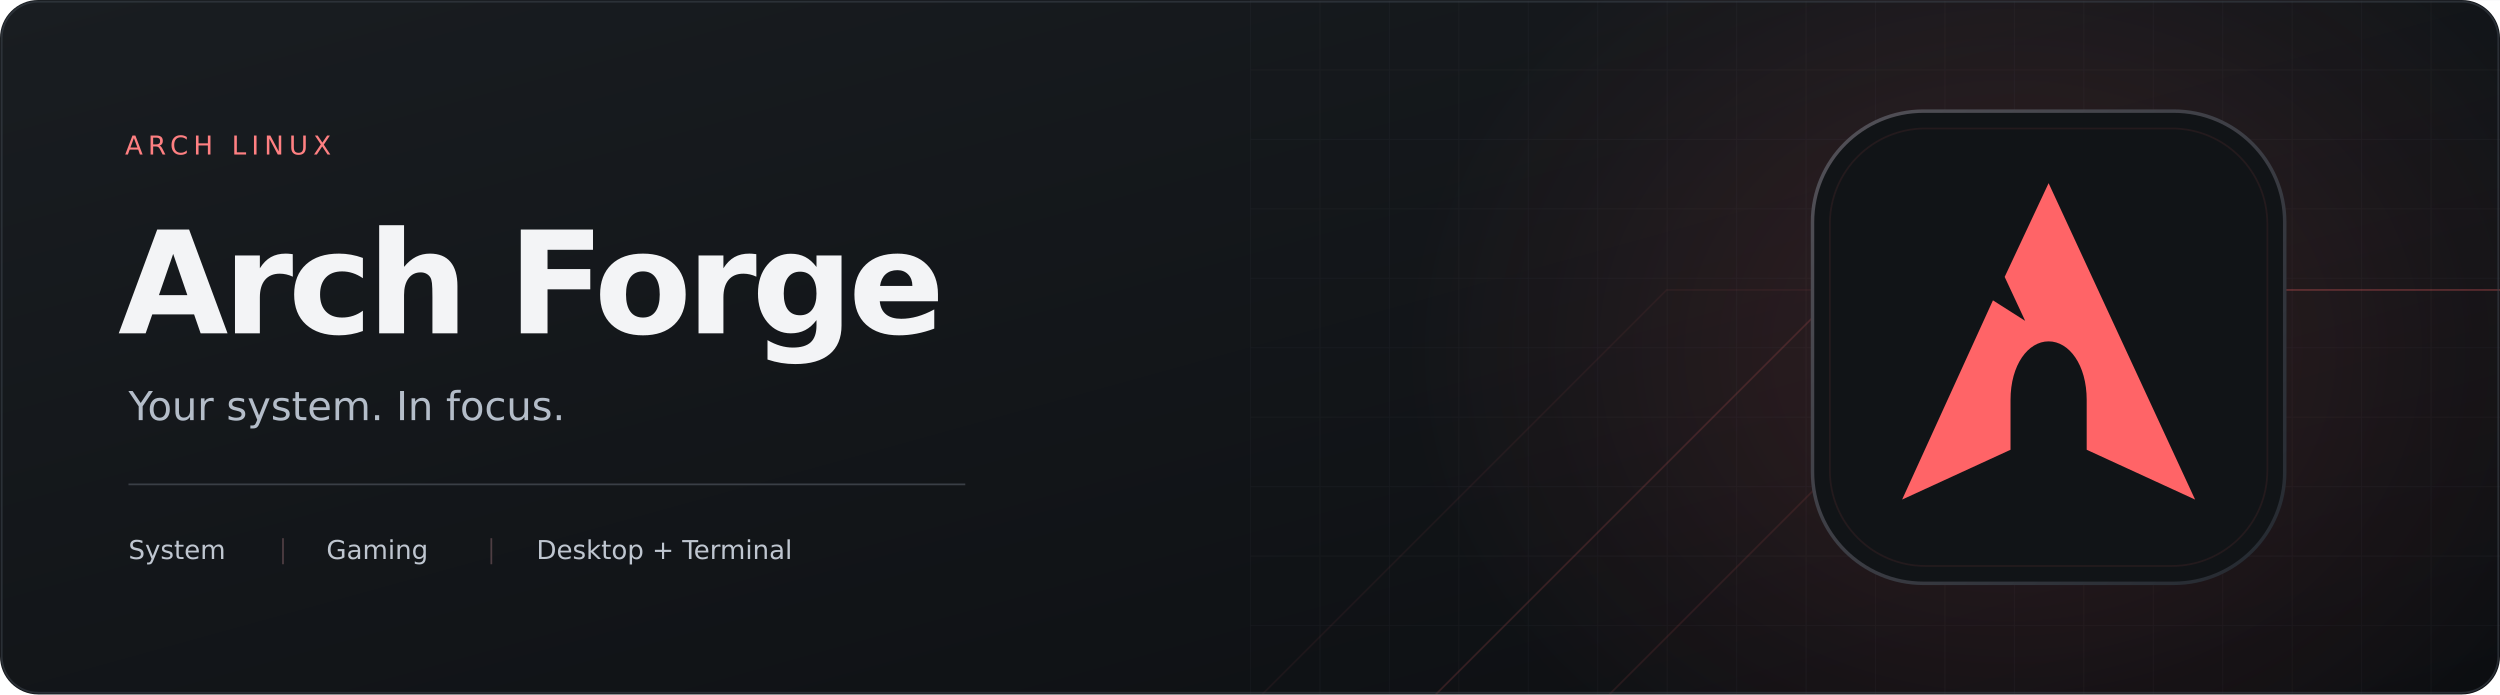
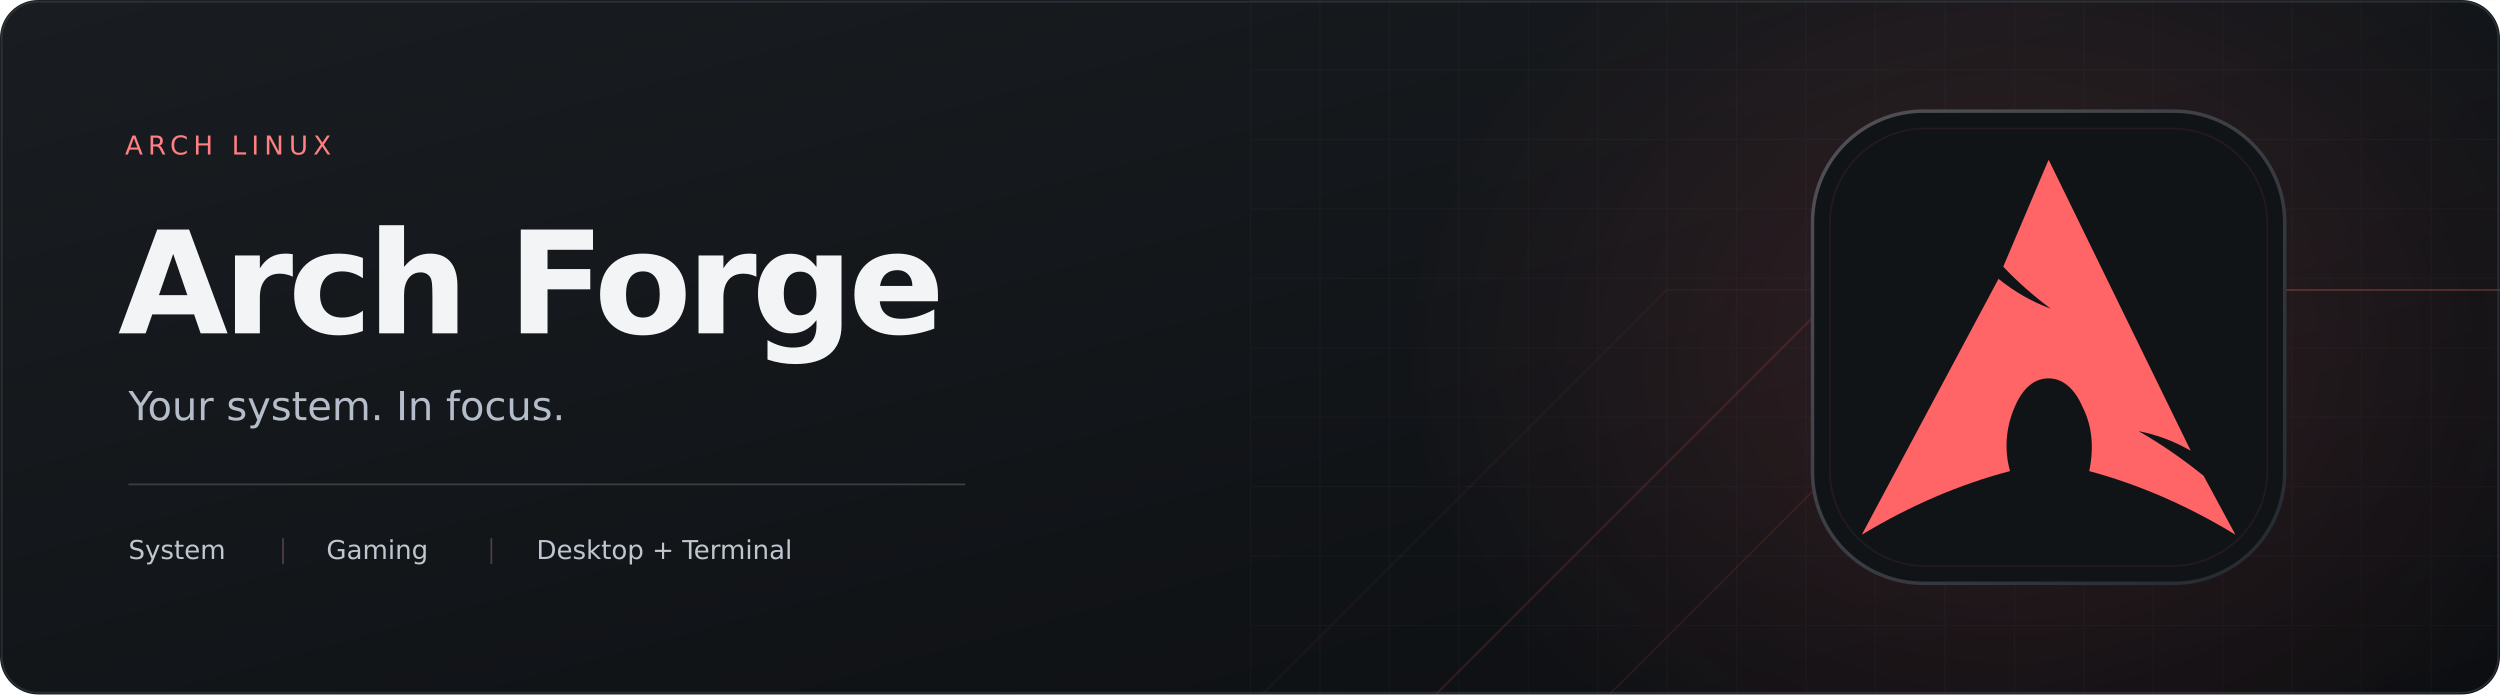
<svg xmlns="http://www.w3.org/2000/svg" width="1440" height="400" viewBox="0 0 1440 400" role="img" aria-labelledby="title description">
  <defs>
    <linearGradient id="background" x1="0" y1="0" x2="1" y2="1">
      <stop stop-color="#191d21" />
      <stop offset="1" stop-color="#0c0e11" />
    </linearGradient>
    <radialGradient id="heat">
      <stop stop-color="#ff6467" stop-opacity=".14" />
      <stop offset="1" stop-color="#ff6467" stop-opacity="0" />
    </radialGradient>
    <linearGradient id="edge" x1="0" y1="0" x2="1" y2="1">
      <stop stop-color="#535158" />
      <stop offset="1" stop-color="#242930" />
    </linearGradient>
    <pattern id="grid" width="40" height="40" patternUnits="userSpaceOnUse">
      <path d="M40 0H0V40" fill="none" stroke="#a6adb8" stroke-opacity=".045" />
    </pattern>
  </defs>
  <rect width="1440" height="400" rx="22" fill="url(#background)" />
  <rect x="720" width="720" height="400" fill="url(#grid)" />
  <ellipse cx="1158" cy="202" rx="350" ry="290" fill="url(#heat)" />
  <g fill="none" stroke="#ff6467" stroke-width="1">
    <path d="M827 400 1060 167h380" opacity=".16" />
    <path d="M927 400 1160 167h280" opacity=".10" />
    <path d="M727 400 960 167h480" opacity=".06" />
  </g>
  <g font-family="DejaVu Sans,Arial,Helvetica,sans-serif">
    <text x="72" y="89" fill="#ff8082" font-size="15" letter-spacing="3">ARCH LINUX</text>
    <text x="68" y="192" fill="#f3f4f6" font-size="82" font-weight="600" letter-spacing="-3">Arch Forge</text>
    <text x="74" y="242" fill="#b4bdc9" font-size="23">Your system. In focus.</text>
    <path d="M74 279H556" stroke="#3a3f46" />
    <text x="74" y="322" fill="#bfc6d0" font-size="15">System</text>
    <path d="M163 310v15" stroke="#4f3e43" />
    <text x="188" y="322" fill="#bfc6d0" font-size="15">Gaming</text>
    <path d="M283 310v15" stroke="#4f3e43" />
    <text x="309" y="322" fill="#bfc6d0" font-size="15">Desktop + Terminal</text>
  </g>
  <g transform="translate(1044 64)">
    <rect width="272" height="272" rx="64" fill="#111417" stroke="url(#edge)" stroke-width="2" />
    <rect x="10" y="10" width="252" height="252" rx="55" fill="none" stroke="#ff6467" stroke-opacity=".08" />
    <g transform="translate(28 28) scale(1.6875)">
-       <path fill="#ff6467" d="M64 8 114 116 77 99V82c0-12-6-20-13-20s-13 8-13 20v17l-37 17L45 48l11 7-7-15 15-32Z" />
+       <path transform="scale(0.231047)" fill="#ff6467" d="M277 0 487 430Q451 409 410 401Q459 429 506 467L553 554Q448 490 337 460C345 422 340 390 327 365C315 337 297 323 277 323C256 323 239 337 227 365C214 395 211 428 220 460Q109 489 1 554L203 176Q239 205 280 220Q240 190 210 158Z" />
    </g>
  </g>
  <rect x="1" y="1" width="1438" height="398" rx="21" fill="none" stroke="#394049" stroke-opacity=".6" />
</svg>
